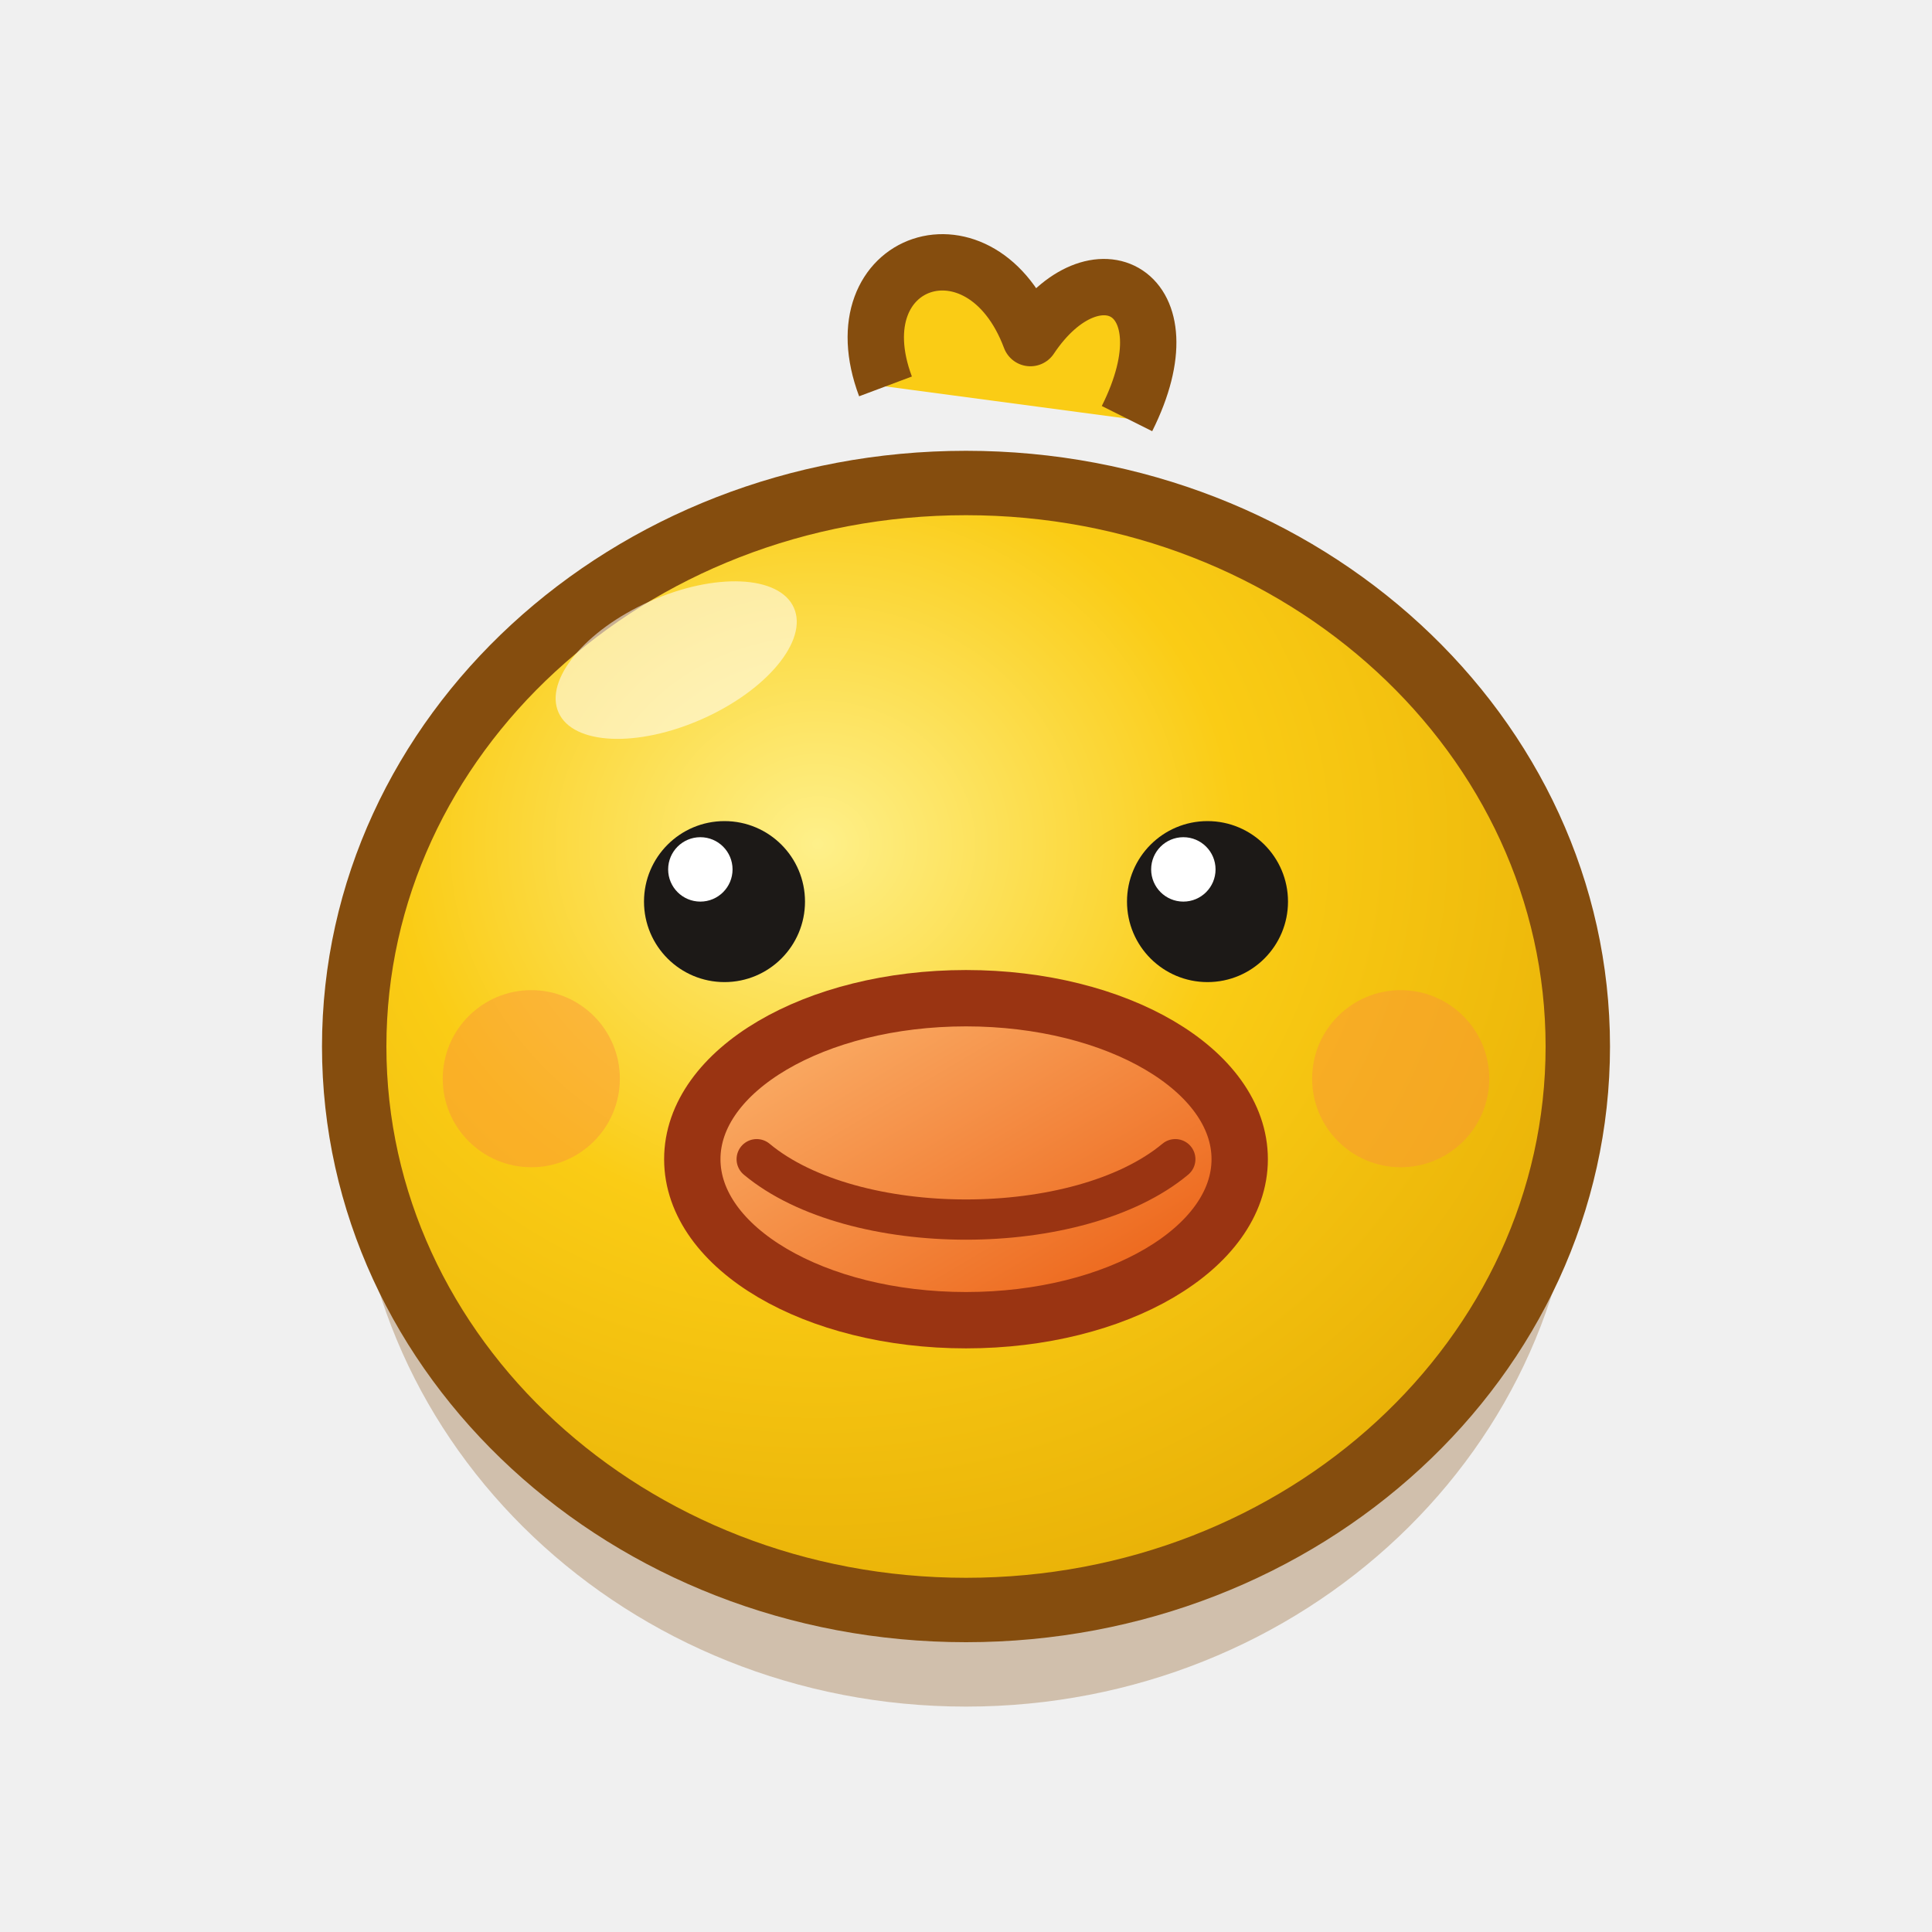
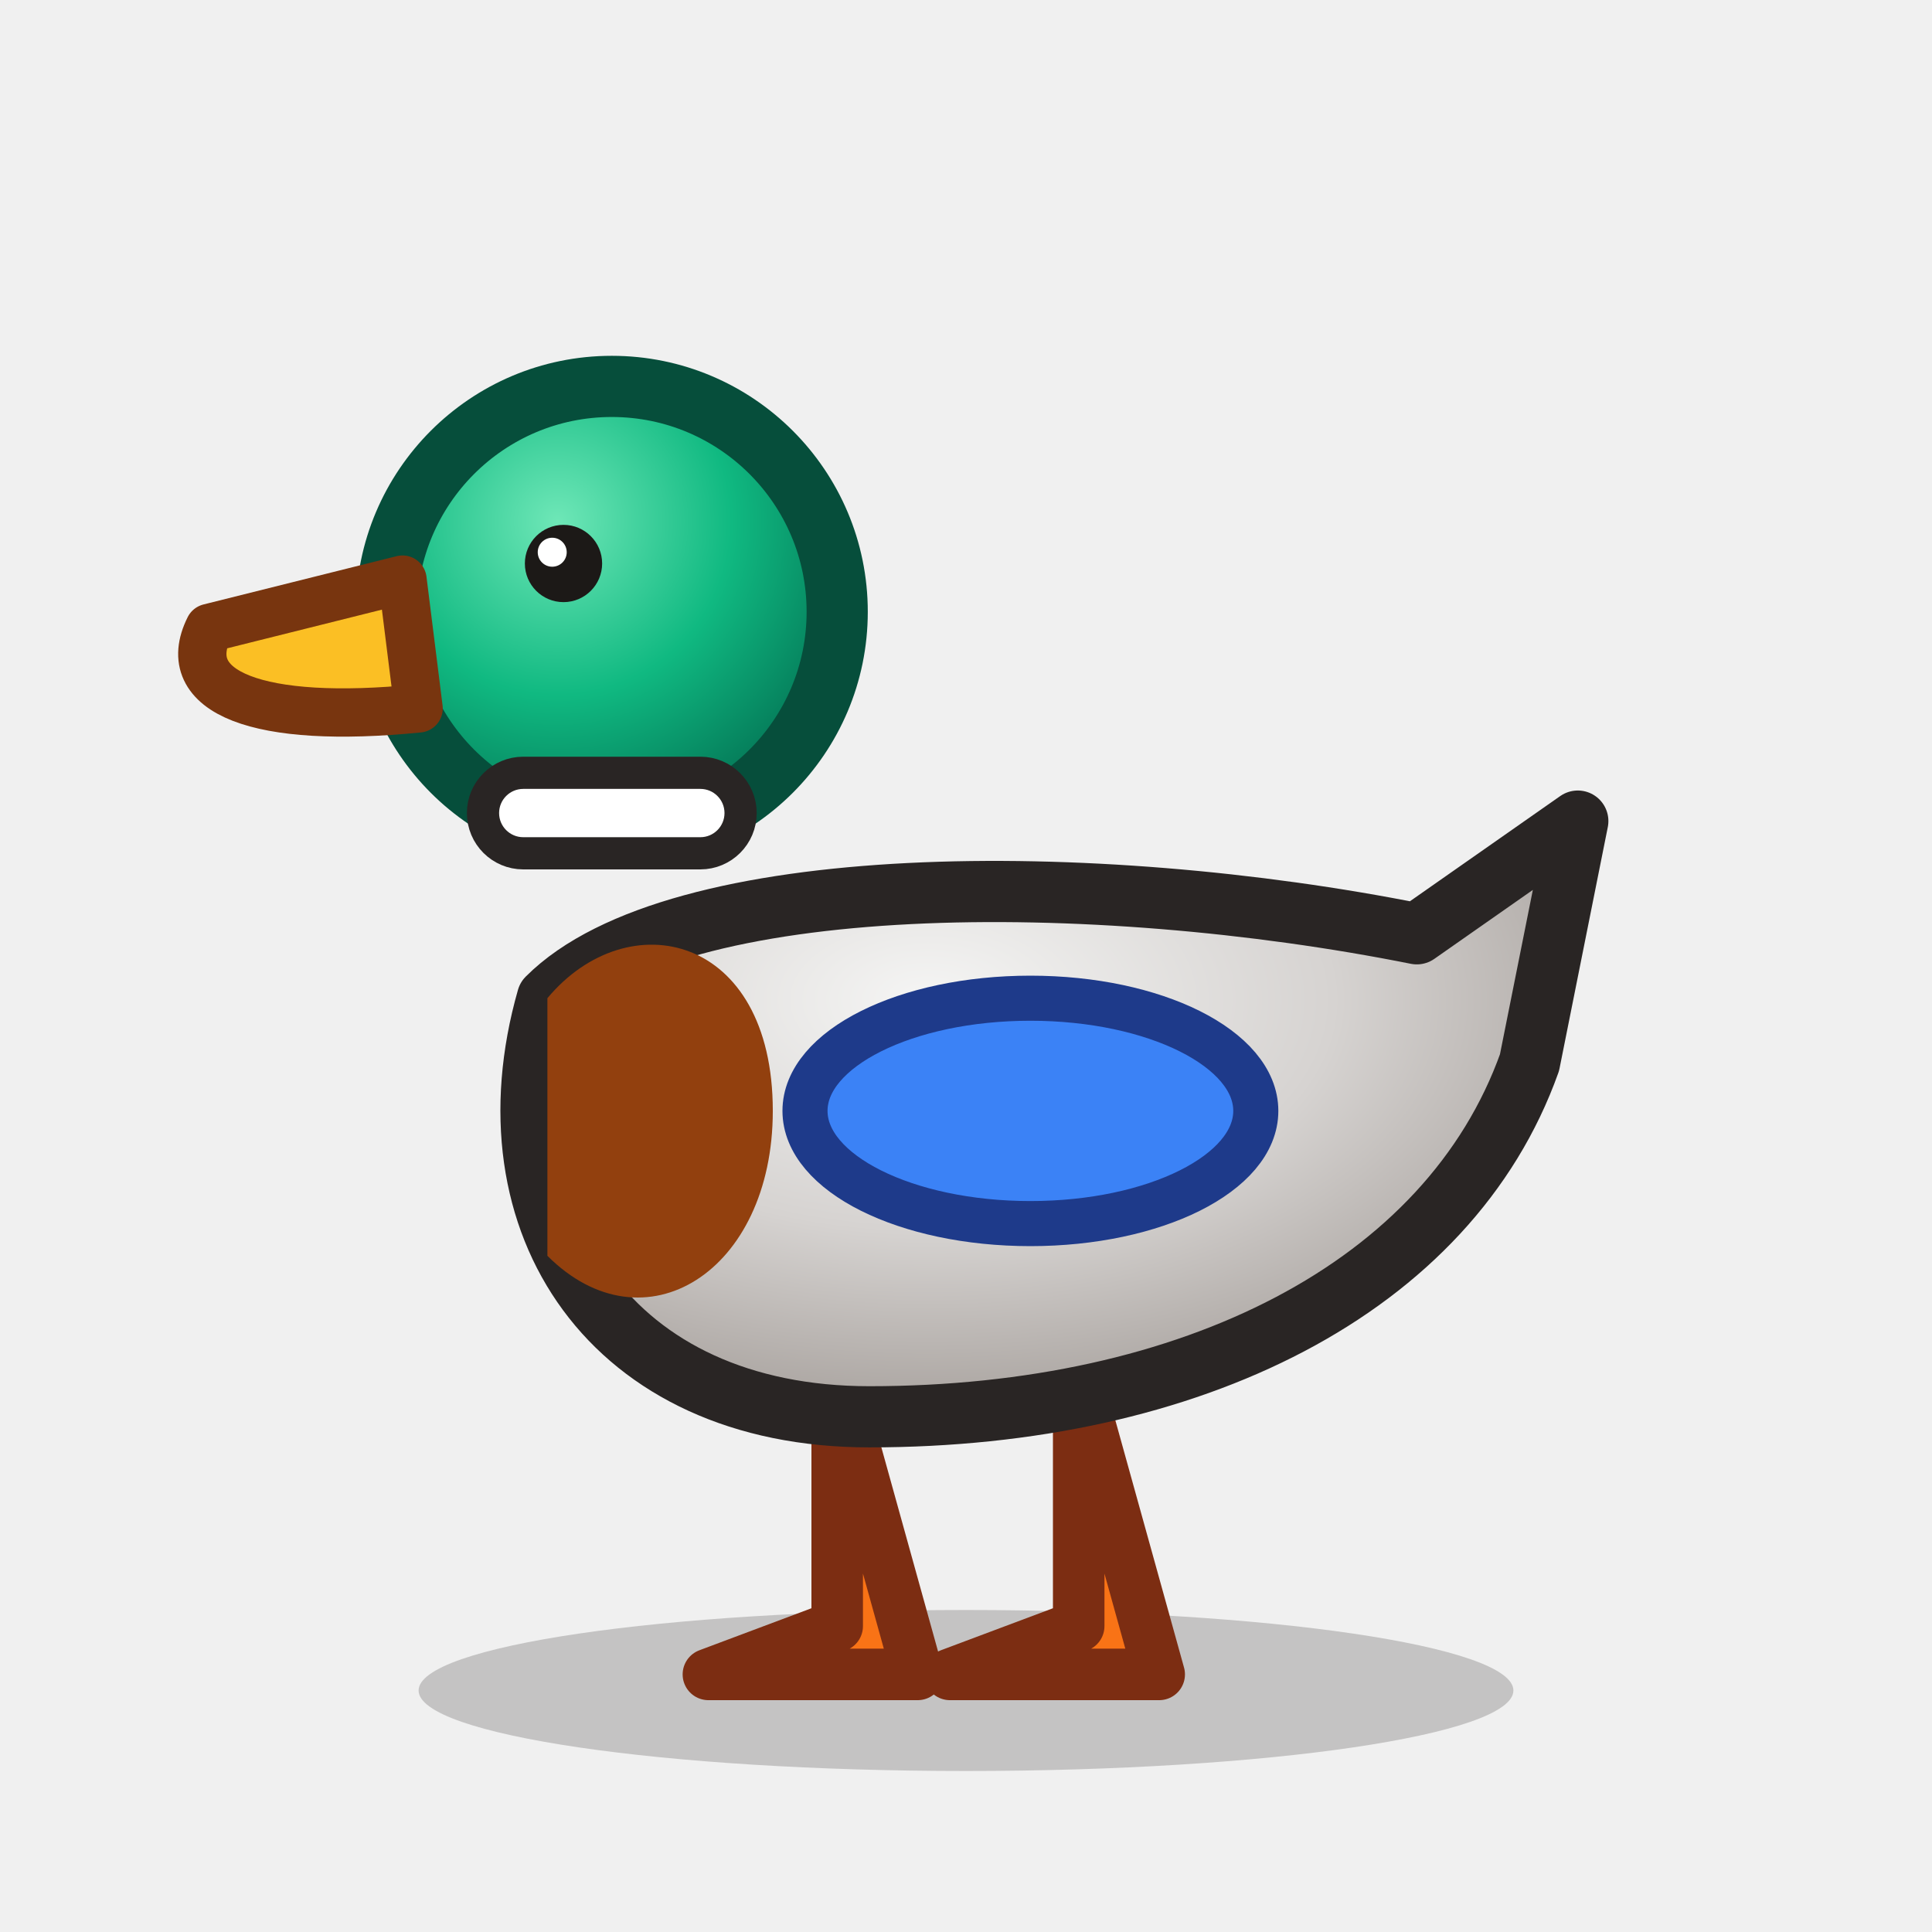
<svg xmlns="http://www.w3.org/2000/svg" fill="none" viewBox="0 0 120 120">
  <defs>
-     <radialGradient cx="38%" cy="32%" id="duckHead" r="68%">
-       <stop offset="0%" stop-color="#fef08a" />
-       <stop offset="50%" stop-color="#facc15" />
-       <stop offset="100%" stop-color="#eab308" />
+     <radialGradient cx="38%" cy="30%" id="dckBody" r="70%">
+       <stop offset="0%" stop-color="#f5f5f4" />
+       <stop offset="55%" stop-color="#d6d3d1" />
+       <stop offset="100%" stop-color="#a8a29e" />
    </radialGradient>
-     <linearGradient id="duckBeak" x1="0%" x2="100%" y1="0%" y2="100%">
-       <stop offset="0%" stop-color="#fdba74" />
-       <stop offset="100%" stop-color="#ea580c" />
-     </linearGradient>
+     <radialGradient cx="38%" cy="30%" id="dckHead" r="70%">
+       <stop offset="0%" stop-color="#6ee7b7" />
+       <stop offset="55%" stop-color="#10b981" />
+       <stop offset="100%" stop-color="#047857" />
+     </radialGradient>
  </defs>
-   <ellipse cx="60" cy="70" fill="#854d0e" opacity="0.3" rx="38" ry="36" />
-   <path d="M55 24C52 16 61 13 64 21C68 15 74 18 70 26" fill="#facc15" stroke="#854d0e" stroke-linejoin="round" stroke-width="3.5" />
-   <ellipse cx="60" cy="65" fill="url(#duckHead)" rx="38" ry="35" stroke="#854d0e" stroke-width="4" />
-   <circle cx="45" cy="56" fill="#1c1917" r="5" />
-   <circle cx="43.5" cy="54" fill="#ffffff" r="2" />
-   <circle cx="75" cy="56" fill="#1c1917" r="5" />
-   <circle cx="73.5" cy="54" fill="#ffffff" r="2" />
-   <circle cx="33" cy="67" fill="#fb923c" fill-opacity="0.45" r="5.5" />
-   <circle cx="87" cy="67" fill="#fb923c" fill-opacity="0.45" r="5.5" />
-   <ellipse cx="60" cy="72" fill="url(#duckBeak)" rx="17" ry="10" stroke="#9a3412" stroke-width="3.5" />
-   <path d="M47 72C53 77 67 77 73 72" stroke="#9a3412" stroke-linecap="round" stroke-width="2.5" />
-   <ellipse cx="42" cy="41" fill="#ffffff" fill-opacity="0.55" rx="8" ry="4" transform="rotate(-24 42 41)" />
+   <ellipse cx="60" cy="105" fill="#292524" opacity="0.22" rx="34" ry="5" />
+   <path d="M52 86V101L44 104H57ZM67 86V101L59 104H72Z" fill="#f97316" stroke="#7c2d12" stroke-linejoin="round" stroke-width="3.2" />
+   <path d="M34 62C42 54 68 54 88 58L98 51L95 66C90 80 74 88 54 88C38 88 30 76 34 62Z" fill="url(#dckBody)" stroke="#292524" stroke-linejoin="round" stroke-width="3.8" />
+   <path d="M34 62C39 56 48 58 48 69C48 79 40 84 34 78Z" fill="#92400e" />
+   <ellipse cx="64" cy="69" fill="#3b82f6" rx="14" ry="7" stroke="#1e3a8a" stroke-width="2.8" />
+   <circle cx="38" cy="38" fill="url(#dckHead)" r="14" stroke="#064e3b" stroke-width="3.8" />
+   <rect fill="#ffffff" height="5" rx="2.5" stroke="#292524" stroke-width="2" width="16" x="30" y="48" />
+   <path d="M25 36L13 39C11 43 16 45 26 44Z" fill="#fbbf24" stroke="#78350f" stroke-linejoin="round" stroke-width="3" />
+   <circle cx="35" cy="35" fill="#1c1917" r="2.4" />
+   <circle cx="34.3" cy="34.3" fill="#ffffff" r="0.9" />
</svg>
